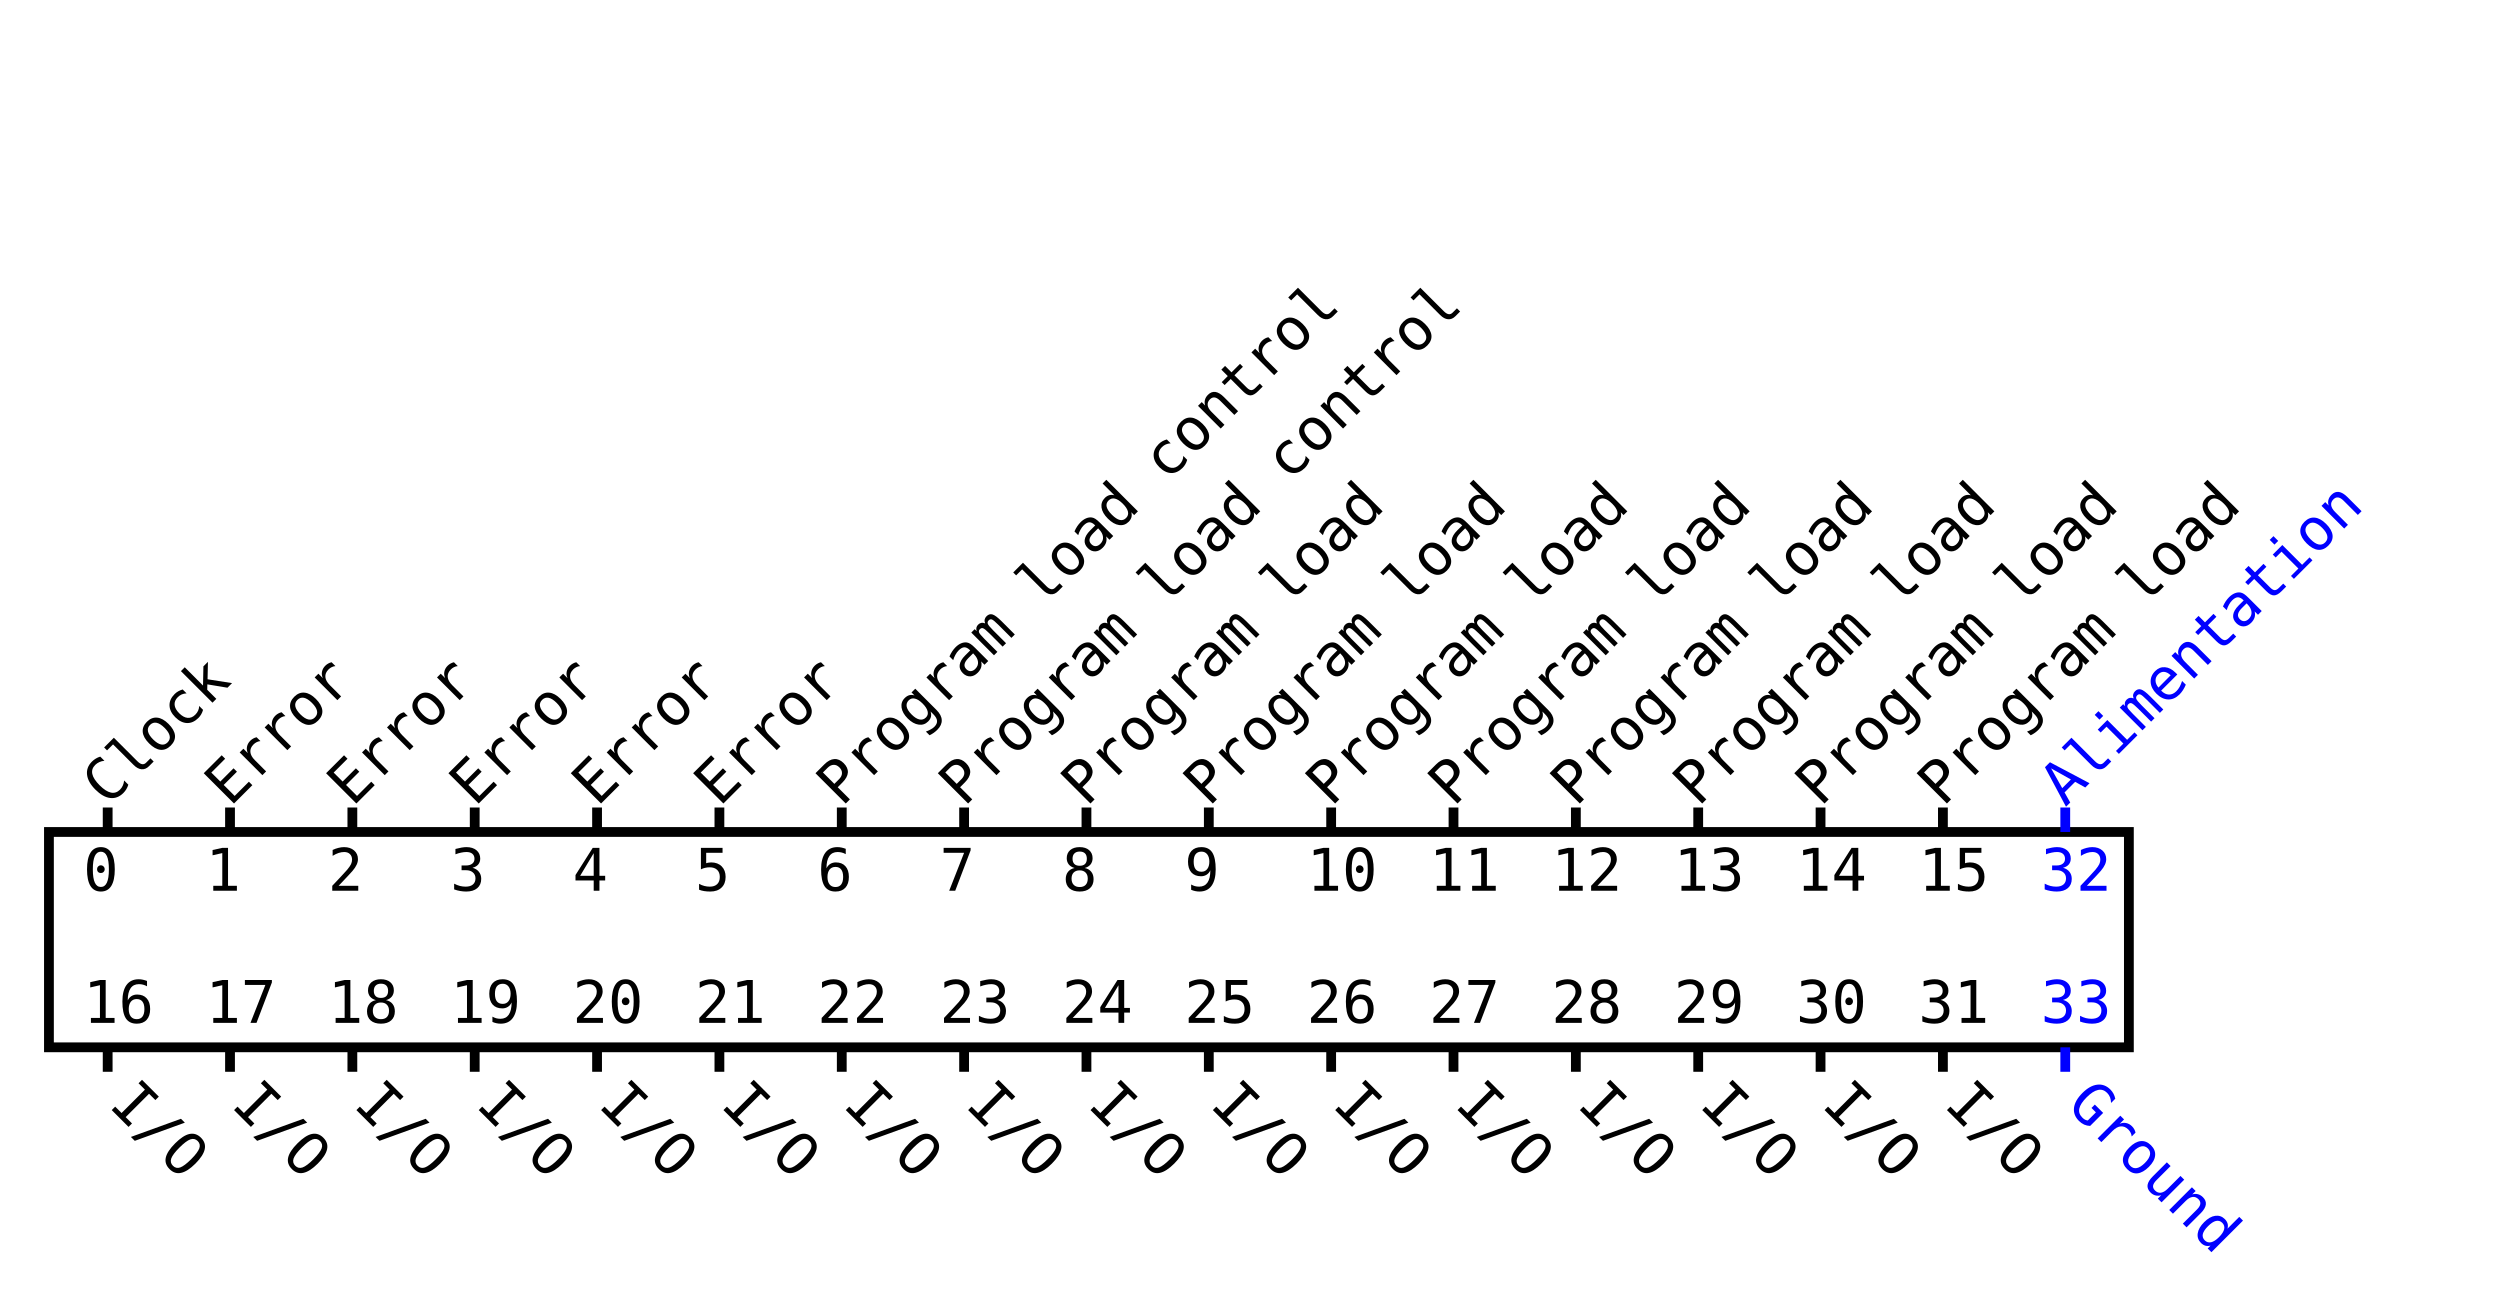
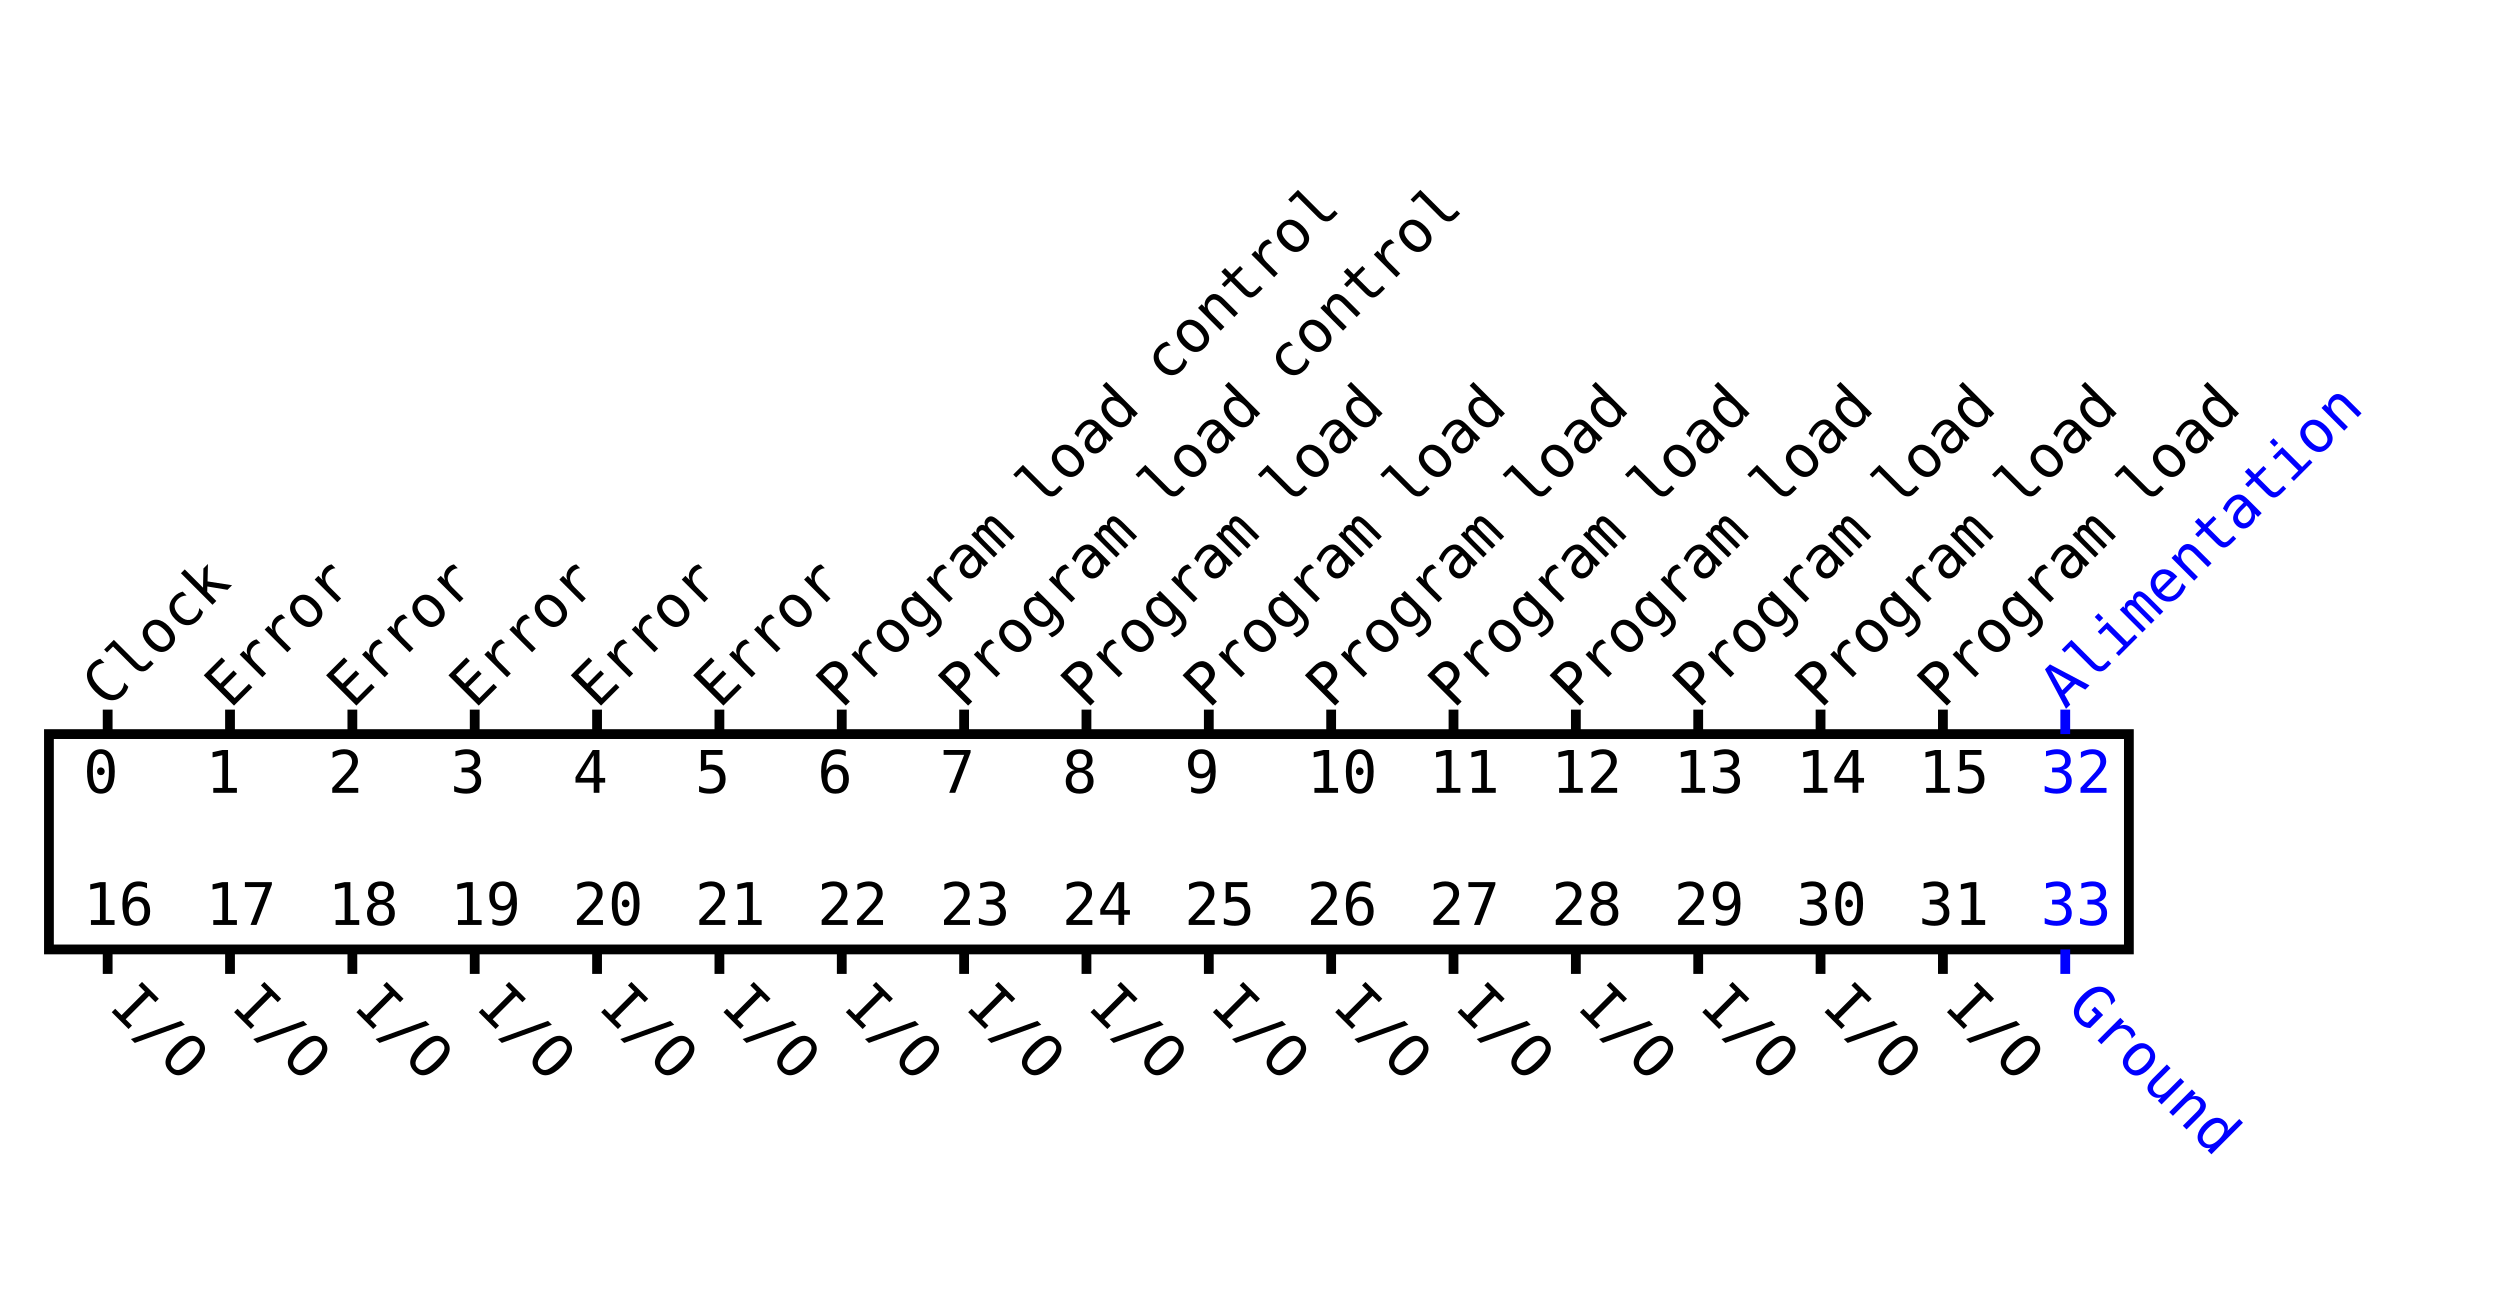
<svg xmlns="http://www.w3.org/2000/svg" version="1.1">
-   <rect x="10" y="170" width="425" height="44" fill="none" stroke-width="2" stroke="black" />
-   <line x1="22" y1="170" x2="22" y2="165" stroke="black" stroke-width="2" />
-   <text x="17" y="182" font-family="monospace" fill="black">0</text>
-   <text x="22" y="165" transform="rotate(-45 22 165)" font-family="monospace" fill="black">Clock</text>
-   <line x1="47" y1="170" x2="47" y2="165" stroke="black" stroke-width="2" />
-   <text x="42" y="182" font-family="monospace" fill="black">1</text>
-   <text x="47" y="165" transform="rotate(-45 47 165)" font-family="monospace" fill="black">Error</text>
-   <line x1="72" y1="170" x2="72" y2="165" stroke="black" stroke-width="2" />
-   <text x="67" y="182" font-family="monospace" fill="black">2</text>
-   <text x="72" y="165" transform="rotate(-45 72 165)" font-family="monospace" fill="black">Error</text>
-   <line x1="97" y1="170" x2="97" y2="165" stroke="black" stroke-width="2" />
-   <text x="92" y="182" font-family="monospace" fill="black">3</text>
-   <text x="97" y="165" transform="rotate(-45 97 165)" font-family="monospace" fill="black">Error</text>
-   <line x1="122" y1="170" x2="122" y2="165" stroke="black" stroke-width="2" />
-   <text x="117" y="182" font-family="monospace" fill="black">4</text>
-   <text x="122" y="165" transform="rotate(-45 122 165)" font-family="monospace" fill="black">Error</text>
-   <line x1="147" y1="170" x2="147" y2="165" stroke="black" stroke-width="2" />
-   <text x="142" y="182" font-family="monospace" fill="black">5</text>
-   <text x="147" y="165" transform="rotate(-45 147 165)" font-family="monospace" fill="black">Error</text>
-   <line x1="172" y1="170" x2="172" y2="165" stroke="black" stroke-width="2" />
-   <text x="167" y="182" font-family="monospace" fill="black">6</text>
-   <text x="172" y="165" transform="rotate(-45 172 165)" font-family="monospace" fill="black">Program load control</text>
-   <line x1="197" y1="170" x2="197" y2="165" stroke="black" stroke-width="2" />
-   <text x="192" y="182" font-family="monospace" fill="black">7</text>
-   <text x="197" y="165" transform="rotate(-45 197 165)" font-family="monospace" fill="black">Program load control</text>
-   <line x1="222" y1="170" x2="222" y2="165" stroke="black" stroke-width="2" />
-   <text x="217" y="182" font-family="monospace" fill="black">8</text>
-   <text x="222" y="165" transform="rotate(-45 222 165)" font-family="monospace" fill="black">Program load</text>
-   <line x1="247" y1="170" x2="247" y2="165" stroke="black" stroke-width="2" />
-   <text x="242" y="182" font-family="monospace" fill="black">9</text>
-   <text x="247" y="165" transform="rotate(-45 247 165)" font-family="monospace" fill="black">Program load</text>
-   <line x1="272" y1="170" x2="272" y2="165" stroke="black" stroke-width="2" />
-   <text x="267" y="182" font-family="monospace" fill="black">10</text>
-   <text x="272" y="165" transform="rotate(-45 272 165)" font-family="monospace" fill="black">Program load</text>
-   <line x1="297" y1="170" x2="297" y2="165" stroke="black" stroke-width="2" />
-   <text x="292" y="182" font-family="monospace" fill="black">11</text>
-   <text x="297" y="165" transform="rotate(-45 297 165)" font-family="monospace" fill="black">Program load</text>
-   <line x1="322" y1="170" x2="322" y2="165" stroke="black" stroke-width="2" />
-   <text x="317" y="182" font-family="monospace" fill="black">12</text>
-   <text x="322" y="165" transform="rotate(-45 322 165)" font-family="monospace" fill="black">Program load</text>
-   <line x1="347" y1="170" x2="347" y2="165" stroke="black" stroke-width="2" />
-   <text x="342" y="182" font-family="monospace" fill="black">13</text>
-   <text x="347" y="165" transform="rotate(-45 347 165)" font-family="monospace" fill="black">Program load</text>
-   <line x1="372" y1="170" x2="372" y2="165" stroke="black" stroke-width="2" />
-   <text x="367" y="182" font-family="monospace" fill="black">14</text>
-   <text x="372" y="165" transform="rotate(-45 372 165)" font-family="monospace" fill="black">Program load</text>
-   <line x1="397" y1="170" x2="397" y2="165" stroke="black" stroke-width="2" />
-   <text x="392" y="182" font-family="monospace" fill="black">15</text>
-   <text x="397" y="165" transform="rotate(-45 397 165)" font-family="monospace" fill="black">Program load</text>
-   <line x1="422" y1="170" x2="422" y2="165" stroke="blue" stroke-width="2" />
-   <text x="417" y="182" font-family="monospace" fill="blue">32</text>
-   <text x="422" y="165" transform="rotate(-45 422 165)" font-family="monospace" fill="blue">Alimentation</text>
-   <line x1="22" y1="214" x2="22" y2="219" stroke="black" stroke-width="2" />
-   <text x="17" y="209" font-family="monospace" fill="black">16</text>
-   <text x="22" y="226" transform="rotate(45 22 226)" font-family="monospace" fill="black">I/O</text>
-   <line x1="47" y1="214" x2="47" y2="219" stroke="black" stroke-width="2" />
-   <text x="42" y="209" font-family="monospace" fill="black">17</text>
-   <text x="47" y="226" transform="rotate(45 47 226)" font-family="monospace" fill="black">I/O</text>
-   <line x1="72" y1="214" x2="72" y2="219" stroke="black" stroke-width="2" />
-   <text x="67" y="209" font-family="monospace" fill="black">18</text>
-   <text x="72" y="226" transform="rotate(45 72 226)" font-family="monospace" fill="black">I/O</text>
-   <line x1="97" y1="214" x2="97" y2="219" stroke="black" stroke-width="2" />
-   <text x="92" y="209" font-family="monospace" fill="black">19</text>
-   <text x="97" y="226" transform="rotate(45 97 226)" font-family="monospace" fill="black">I/O</text>
-   <line x1="122" y1="214" x2="122" y2="219" stroke="black" stroke-width="2" />
-   <text x="117" y="209" font-family="monospace" fill="black">20</text>
-   <text x="122" y="226" transform="rotate(45 122 226)" font-family="monospace" fill="black">I/O</text>
-   <line x1="147" y1="214" x2="147" y2="219" stroke="black" stroke-width="2" />
-   <text x="142" y="209" font-family="monospace" fill="black">21</text>
-   <text x="147" y="226" transform="rotate(45 147 226)" font-family="monospace" fill="black">I/O</text>
-   <line x1="172" y1="214" x2="172" y2="219" stroke="black" stroke-width="2" />
-   <text x="167" y="209" font-family="monospace" fill="black">22</text>
-   <text x="172" y="226" transform="rotate(45 172 226)" font-family="monospace" fill="black">I/O</text>
-   <line x1="197" y1="214" x2="197" y2="219" stroke="black" stroke-width="2" />
-   <text x="192" y="209" font-family="monospace" fill="black">23</text>
-   <text x="197" y="226" transform="rotate(45 197 226)" font-family="monospace" fill="black">I/O</text>
-   <line x1="222" y1="214" x2="222" y2="219" stroke="black" stroke-width="2" />
-   <text x="217" y="209" font-family="monospace" fill="black">24</text>
-   <text x="222" y="226" transform="rotate(45 222 226)" font-family="monospace" fill="black">I/O</text>
-   <line x1="247" y1="214" x2="247" y2="219" stroke="black" stroke-width="2" />
-   <text x="242" y="209" font-family="monospace" fill="black">25</text>
-   <text x="247" y="226" transform="rotate(45 247 226)" font-family="monospace" fill="black">I/O</text>
-   <line x1="272" y1="214" x2="272" y2="219" stroke="black" stroke-width="2" />
-   <text x="267" y="209" font-family="monospace" fill="black">26</text>
-   <text x="272" y="226" transform="rotate(45 272 226)" font-family="monospace" fill="black">I/O</text>
-   <line x1="297" y1="214" x2="297" y2="219" stroke="black" stroke-width="2" />
-   <text x="292" y="209" font-family="monospace" fill="black">27</text>
-   <text x="297" y="226" transform="rotate(45 297 226)" font-family="monospace" fill="black">I/O</text>
-   <line x1="322" y1="214" x2="322" y2="219" stroke="black" stroke-width="2" />
-   <text x="317" y="209" font-family="monospace" fill="black">28</text>
-   <text x="322" y="226" transform="rotate(45 322 226)" font-family="monospace" fill="black">I/O</text>
-   <line x1="347" y1="214" x2="347" y2="219" stroke="black" stroke-width="2" />
-   <text x="342" y="209" font-family="monospace" fill="black">29</text>
-   <text x="347" y="226" transform="rotate(45 347 226)" font-family="monospace" fill="black">I/O</text>
-   <line x1="372" y1="214" x2="372" y2="219" stroke="black" stroke-width="2" />
-   <text x="367" y="209" font-family="monospace" fill="black">30</text>
-   <text x="372" y="226" transform="rotate(45 372 226)" font-family="monospace" fill="black">I/O</text>
-   <line x1="397" y1="214" x2="397" y2="219" stroke="black" stroke-width="2" />
-   <text x="392" y="209" font-family="monospace" fill="black">31</text>
-   <text x="397" y="226" transform="rotate(45 397 226)" font-family="monospace" fill="black">I/O</text>
-   <line x1="422" y1="214" x2="422" y2="219" stroke="blue" stroke-width="2" />
-   <text x="417" y="209" font-family="monospace" fill="blue">33</text>
-   <text x="422" y="226" transform="rotate(45 422 226)" font-family="monospace" fill="blue">Ground</text>
+   <rect x="10" y="150" width="425" height="44" fill="none" stroke-width="2" stroke="black" />
+   <line x1="22" y1="150" x2="22" y2="145" stroke="black" stroke-width="2" />
+   <text x="17" y="162" font-family="monospace" fill="black">0</text>
+   <text x="22" y="145" transform="rotate(-45 22 145)" font-family="monospace" fill="black">Clock</text>
+   <line x1="47" y1="150" x2="47" y2="145" stroke="black" stroke-width="2" />
+   <text x="42" y="162" font-family="monospace" fill="black">1</text>
+   <text x="47" y="145" transform="rotate(-45 47 145)" font-family="monospace" fill="black">Error</text>
+   <line x1="72" y1="150" x2="72" y2="145" stroke="black" stroke-width="2" />
+   <text x="67" y="162" font-family="monospace" fill="black">2</text>
+   <text x="72" y="145" transform="rotate(-45 72 145)" font-family="monospace" fill="black">Error</text>
+   <line x1="97" y1="150" x2="97" y2="145" stroke="black" stroke-width="2" />
+   <text x="92" y="162" font-family="monospace" fill="black">3</text>
+   <text x="97" y="145" transform="rotate(-45 97 145)" font-family="monospace" fill="black">Error</text>
+   <line x1="122" y1="150" x2="122" y2="145" stroke="black" stroke-width="2" />
+   <text x="117" y="162" font-family="monospace" fill="black">4</text>
+   <text x="122" y="145" transform="rotate(-45 122 145)" font-family="monospace" fill="black">Error</text>
+   <line x1="147" y1="150" x2="147" y2="145" stroke="black" stroke-width="2" />
+   <text x="142" y="162" font-family="monospace" fill="black">5</text>
+   <text x="147" y="145" transform="rotate(-45 147 145)" font-family="monospace" fill="black">Error</text>
+   <line x1="172" y1="150" x2="172" y2="145" stroke="black" stroke-width="2" />
+   <text x="167" y="162" font-family="monospace" fill="black">6</text>
+   <text x="172" y="145" transform="rotate(-45 172 145)" font-family="monospace" fill="black">Program load control</text>
+   <line x1="197" y1="150" x2="197" y2="145" stroke="black" stroke-width="2" />
+   <text x="192" y="162" font-family="monospace" fill="black">7</text>
+   <text x="197" y="145" transform="rotate(-45 197 145)" font-family="monospace" fill="black">Program load control</text>
+   <line x1="222" y1="150" x2="222" y2="145" stroke="black" stroke-width="2" />
+   <text x="217" y="162" font-family="monospace" fill="black">8</text>
+   <text x="222" y="145" transform="rotate(-45 222 145)" font-family="monospace" fill="black">Program load</text>
+   <line x1="247" y1="150" x2="247" y2="145" stroke="black" stroke-width="2" />
+   <text x="242" y="162" font-family="monospace" fill="black">9</text>
+   <text x="247" y="145" transform="rotate(-45 247 145)" font-family="monospace" fill="black">Program load</text>
+   <line x1="272" y1="150" x2="272" y2="145" stroke="black" stroke-width="2" />
+   <text x="267" y="162" font-family="monospace" fill="black">10</text>
+   <text x="272" y="145" transform="rotate(-45 272 145)" font-family="monospace" fill="black">Program load</text>
+   <line x1="297" y1="150" x2="297" y2="145" stroke="black" stroke-width="2" />
+   <text x="292" y="162" font-family="monospace" fill="black">11</text>
+   <text x="297" y="145" transform="rotate(-45 297 145)" font-family="monospace" fill="black">Program load</text>
+   <line x1="322" y1="150" x2="322" y2="145" stroke="black" stroke-width="2" />
+   <text x="317" y="162" font-family="monospace" fill="black">12</text>
+   <text x="322" y="145" transform="rotate(-45 322 145)" font-family="monospace" fill="black">Program load</text>
+   <line x1="347" y1="150" x2="347" y2="145" stroke="black" stroke-width="2" />
+   <text x="342" y="162" font-family="monospace" fill="black">13</text>
+   <text x="347" y="145" transform="rotate(-45 347 145)" font-family="monospace" fill="black">Program load</text>
+   <line x1="372" y1="150" x2="372" y2="145" stroke="black" stroke-width="2" />
+   <text x="367" y="162" font-family="monospace" fill="black">14</text>
+   <text x="372" y="145" transform="rotate(-45 372 145)" font-family="monospace" fill="black">Program load</text>
+   <line x1="397" y1="150" x2="397" y2="145" stroke="black" stroke-width="2" />
+   <text x="392" y="162" font-family="monospace" fill="black">15</text>
+   <text x="397" y="145" transform="rotate(-45 397 145)" font-family="monospace" fill="black">Program load</text>
+   <line x1="422" y1="150" x2="422" y2="145" stroke="blue" stroke-width="2" />
+   <text x="417" y="162" font-family="monospace" fill="blue">32</text>
+   <text x="422" y="145" transform="rotate(-45 422 145)" font-family="monospace" fill="blue">Alimentation</text>
+   <line x1="22" y1="194" x2="22" y2="199" stroke="black" stroke-width="2" />
+   <text x="17" y="189" font-family="monospace" fill="black">16</text>
+   <text x="22" y="206" transform="rotate(45 22 206)" font-family="monospace" fill="black">I/O</text>
+   <line x1="47" y1="194" x2="47" y2="199" stroke="black" stroke-width="2" />
+   <text x="42" y="189" font-family="monospace" fill="black">17</text>
+   <text x="47" y="206" transform="rotate(45 47 206)" font-family="monospace" fill="black">I/O</text>
+   <line x1="72" y1="194" x2="72" y2="199" stroke="black" stroke-width="2" />
+   <text x="67" y="189" font-family="monospace" fill="black">18</text>
+   <text x="72" y="206" transform="rotate(45 72 206)" font-family="monospace" fill="black">I/O</text>
+   <line x1="97" y1="194" x2="97" y2="199" stroke="black" stroke-width="2" />
+   <text x="92" y="189" font-family="monospace" fill="black">19</text>
+   <text x="97" y="206" transform="rotate(45 97 206)" font-family="monospace" fill="black">I/O</text>
+   <line x1="122" y1="194" x2="122" y2="199" stroke="black" stroke-width="2" />
+   <text x="117" y="189" font-family="monospace" fill="black">20</text>
+   <text x="122" y="206" transform="rotate(45 122 206)" font-family="monospace" fill="black">I/O</text>
+   <line x1="147" y1="194" x2="147" y2="199" stroke="black" stroke-width="2" />
+   <text x="142" y="189" font-family="monospace" fill="black">21</text>
+   <text x="147" y="206" transform="rotate(45 147 206)" font-family="monospace" fill="black">I/O</text>
+   <line x1="172" y1="194" x2="172" y2="199" stroke="black" stroke-width="2" />
+   <text x="167" y="189" font-family="monospace" fill="black">22</text>
+   <text x="172" y="206" transform="rotate(45 172 206)" font-family="monospace" fill="black">I/O</text>
+   <line x1="197" y1="194" x2="197" y2="199" stroke="black" stroke-width="2" />
+   <text x="192" y="189" font-family="monospace" fill="black">23</text>
+   <text x="197" y="206" transform="rotate(45 197 206)" font-family="monospace" fill="black">I/O</text>
+   <line x1="222" y1="194" x2="222" y2="199" stroke="black" stroke-width="2" />
+   <text x="217" y="189" font-family="monospace" fill="black">24</text>
+   <text x="222" y="206" transform="rotate(45 222 206)" font-family="monospace" fill="black">I/O</text>
+   <line x1="247" y1="194" x2="247" y2="199" stroke="black" stroke-width="2" />
+   <text x="242" y="189" font-family="monospace" fill="black">25</text>
+   <text x="247" y="206" transform="rotate(45 247 206)" font-family="monospace" fill="black">I/O</text>
+   <line x1="272" y1="194" x2="272" y2="199" stroke="black" stroke-width="2" />
+   <text x="267" y="189" font-family="monospace" fill="black">26</text>
+   <text x="272" y="206" transform="rotate(45 272 206)" font-family="monospace" fill="black">I/O</text>
+   <line x1="297" y1="194" x2="297" y2="199" stroke="black" stroke-width="2" />
+   <text x="292" y="189" font-family="monospace" fill="black">27</text>
+   <text x="297" y="206" transform="rotate(45 297 206)" font-family="monospace" fill="black">I/O</text>
+   <line x1="322" y1="194" x2="322" y2="199" stroke="black" stroke-width="2" />
+   <text x="317" y="189" font-family="monospace" fill="black">28</text>
+   <text x="322" y="206" transform="rotate(45 322 206)" font-family="monospace" fill="black">I/O</text>
+   <line x1="347" y1="194" x2="347" y2="199" stroke="black" stroke-width="2" />
+   <text x="342" y="189" font-family="monospace" fill="black">29</text>
+   <text x="347" y="206" transform="rotate(45 347 206)" font-family="monospace" fill="black">I/O</text>
+   <line x1="372" y1="194" x2="372" y2="199" stroke="black" stroke-width="2" />
+   <text x="367" y="189" font-family="monospace" fill="black">30</text>
+   <text x="372" y="206" transform="rotate(45 372 206)" font-family="monospace" fill="black">I/O</text>
+   <line x1="397" y1="194" x2="397" y2="199" stroke="black" stroke-width="2" />
+   <text x="392" y="189" font-family="monospace" fill="black">31</text>
+   <text x="397" y="206" transform="rotate(45 397 206)" font-family="monospace" fill="black">I/O</text>
+   <line x1="422" y1="194" x2="422" y2="199" stroke="blue" stroke-width="2" />
+   <text x="417" y="189" font-family="monospace" fill="blue">33</text>
+   <text x="422" y="206" transform="rotate(45 422 206)" font-family="monospace" fill="blue">Ground</text>
</svg>
